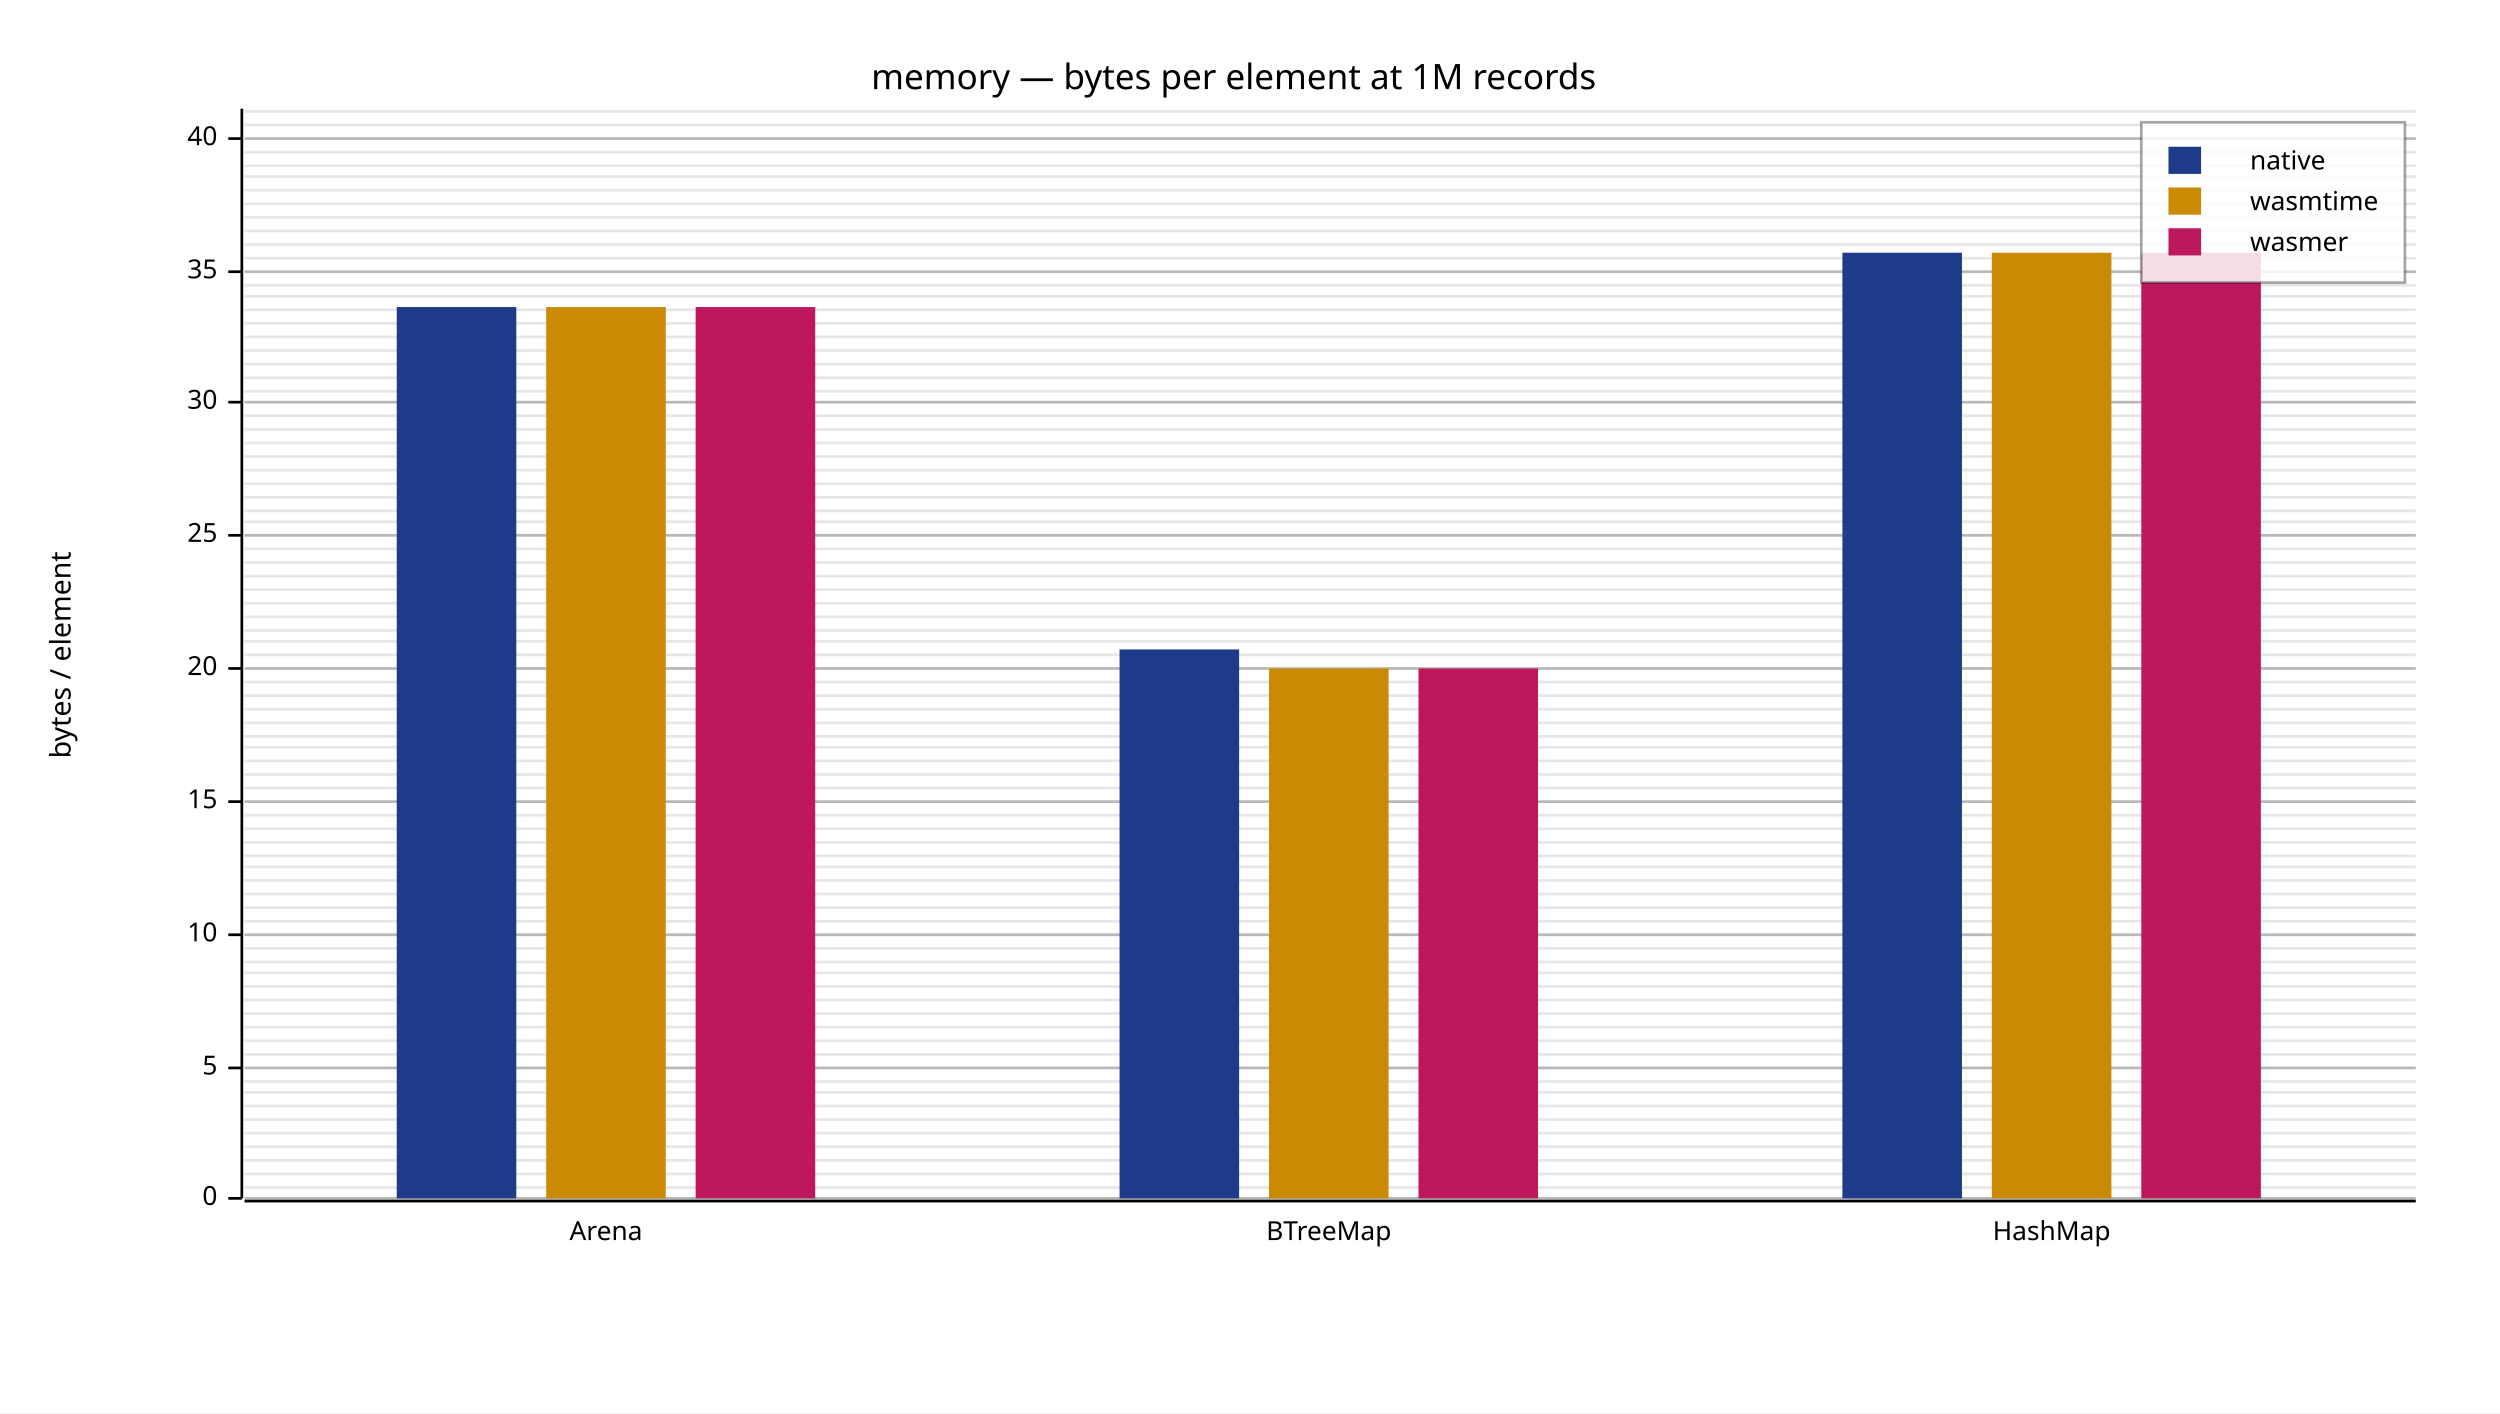
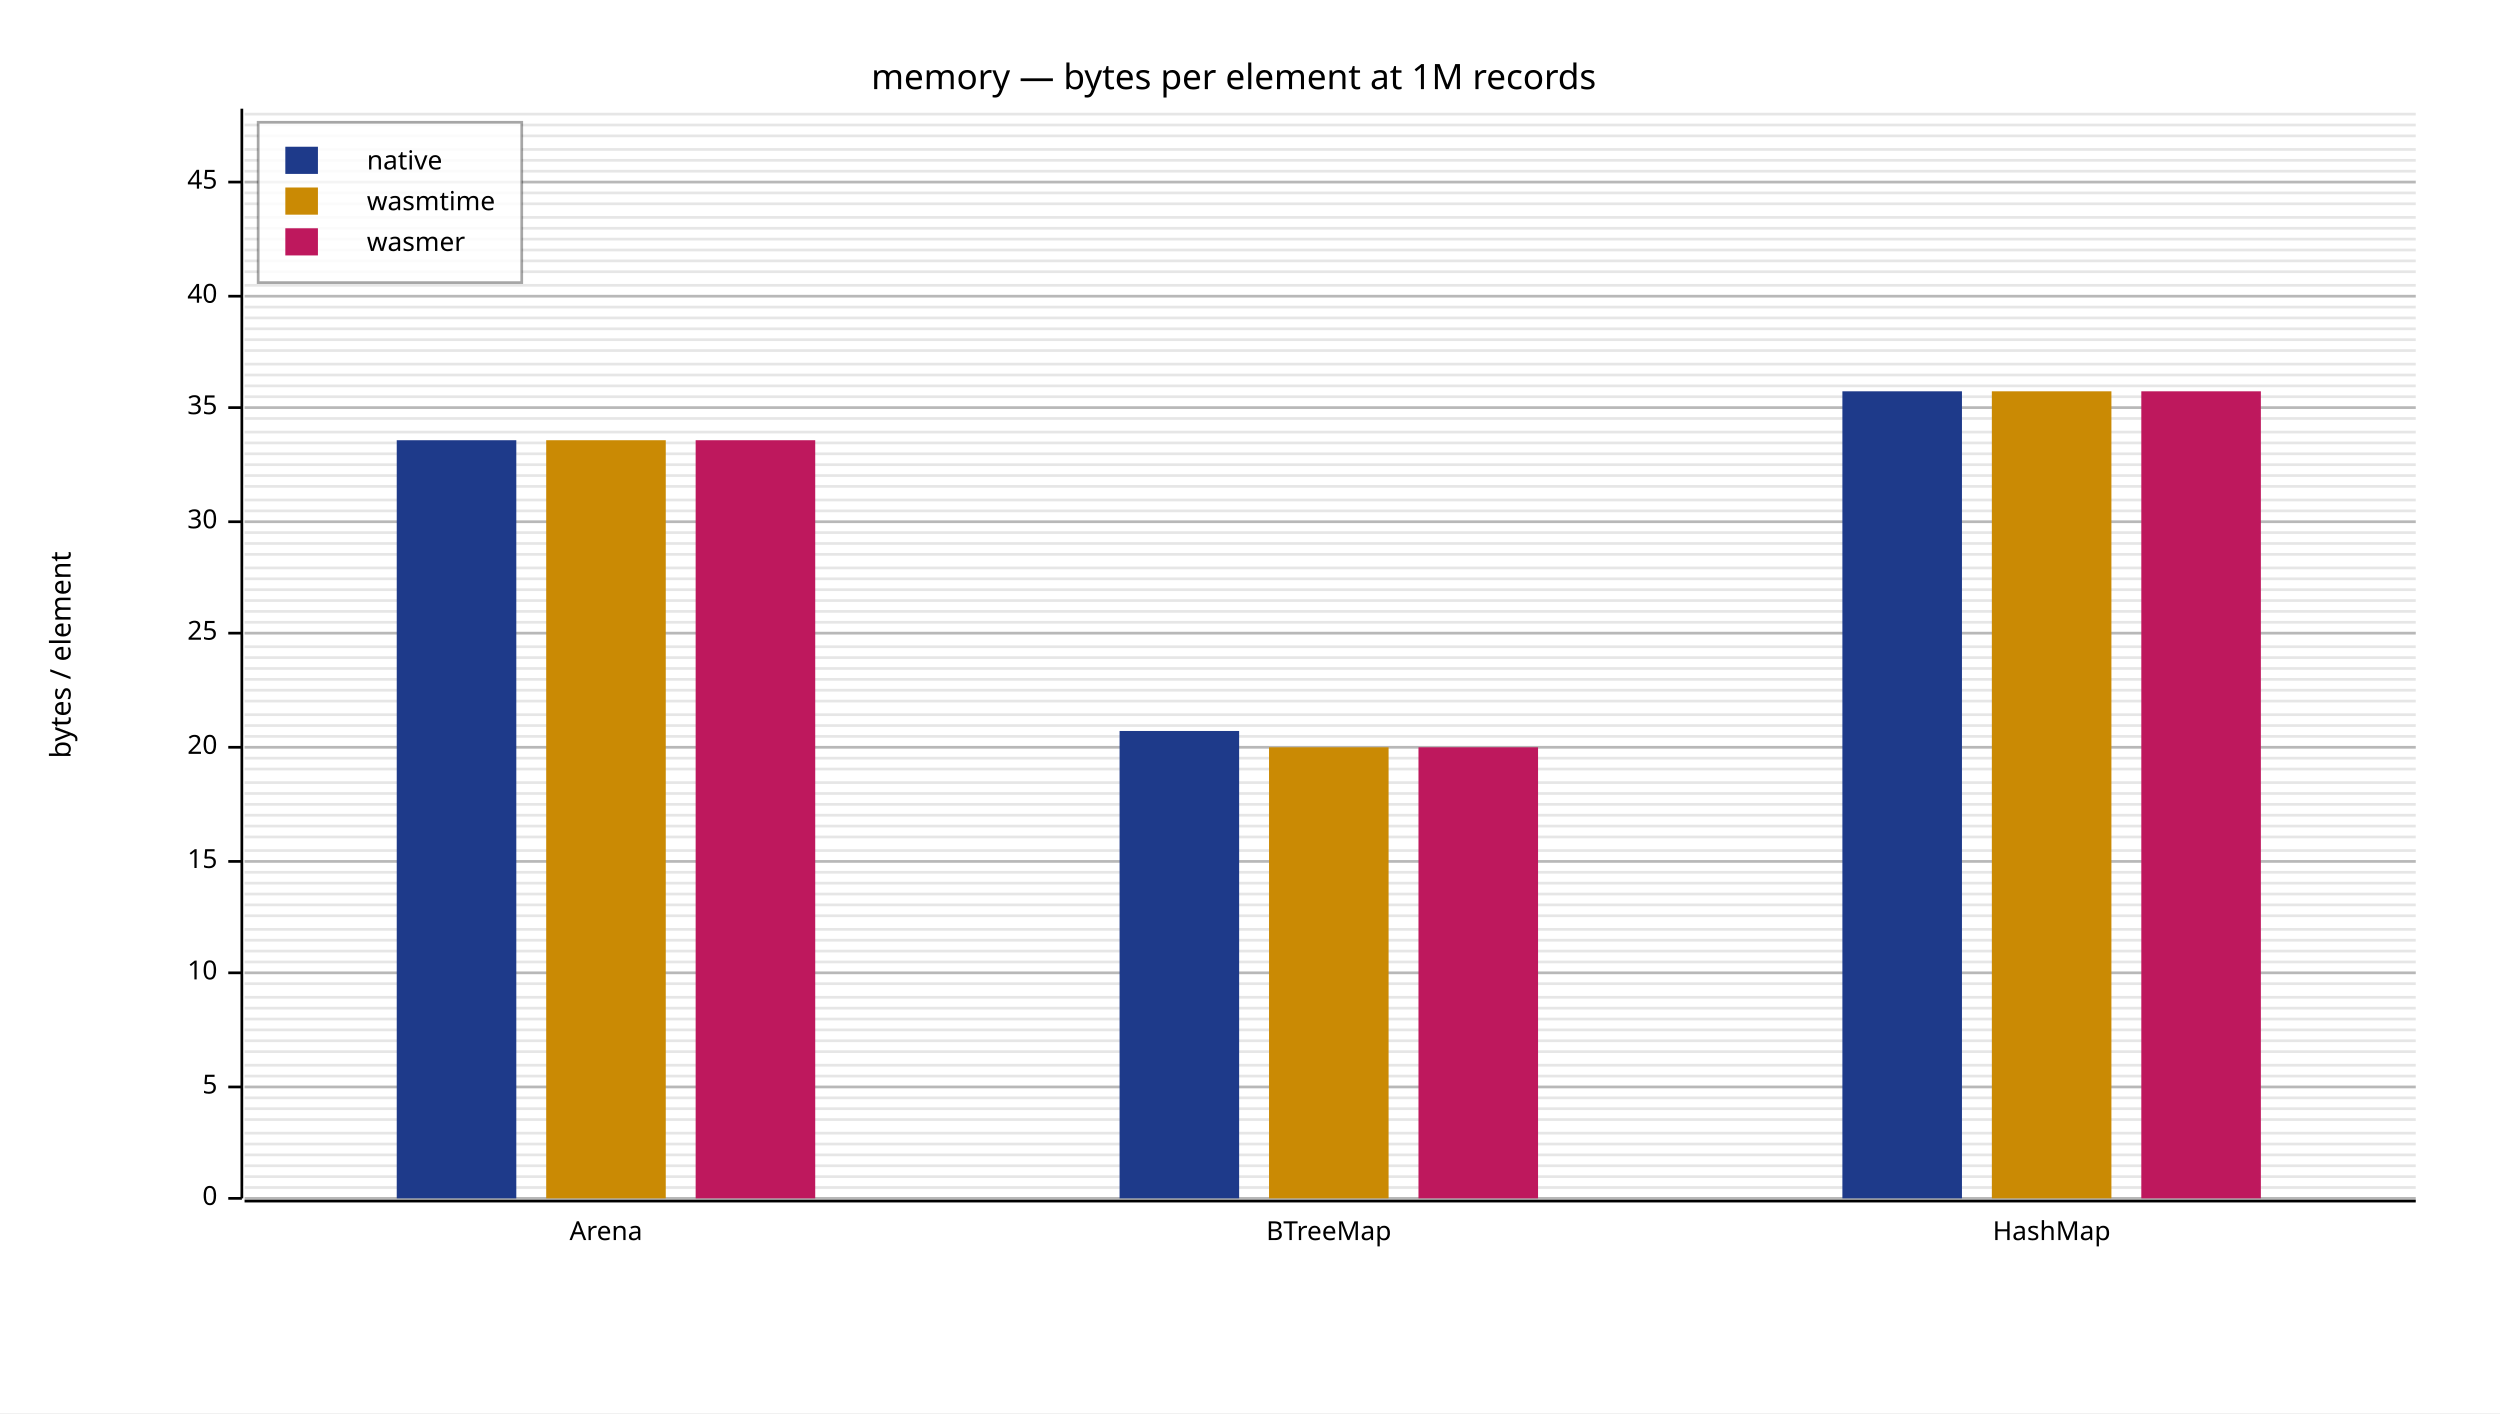
<svg xmlns="http://www.w3.org/2000/svg" width="920" height="520" viewBox="0 0 920 520">
  <rect x="0" y="0" width="920" height="520" opacity="1" fill="#FFFFFF" stroke="none" />
  <text x="454" y="23" dy="0.76em" text-anchor="middle" font-family="sans-serif" font-size="12.903" opacity="1" fill="#000000">
memory — bytes per element at 1M records
</text>
  <line opacity="0.1" stroke="#000000" stroke-width="1" x1="90" y1="441" x2="889" y2="441" />
  <line opacity="0.1" stroke="#000000" stroke-width="1" x1="90" y1="437" x2="889" y2="437" />
-   <line opacity="0.1" stroke="#000000" stroke-width="1" x1="90" y1="432" x2="889" y2="432" />
-   <line opacity="0.1" stroke="#000000" stroke-width="1" x1="90" y1="427" x2="889" y2="427" />
-   <line opacity="0.1" stroke="#000000" stroke-width="1" x1="90" y1="422" x2="889" y2="422" />
+   <line opacity="0.1" stroke="#000000" stroke-width="1" x1="90" y1="433" x2="889" y2="433" />
+   <line opacity="0.1" stroke="#000000" stroke-width="1" x1="90" y1="429" x2="889" y2="429" />
+   <line opacity="0.1" stroke="#000000" stroke-width="1" x1="90" y1="425" x2="889" y2="425" />
+   <line opacity="0.1" stroke="#000000" stroke-width="1" x1="90" y1="421" x2="889" y2="421" />
  <line opacity="0.1" stroke="#000000" stroke-width="1" x1="90" y1="417" x2="889" y2="417" />
  <line opacity="0.1" stroke="#000000" stroke-width="1" x1="90" y1="412" x2="889" y2="412" />
-   <line opacity="0.1" stroke="#000000" stroke-width="1" x1="90" y1="407" x2="889" y2="407" />
-   <line opacity="0.1" stroke="#000000" stroke-width="1" x1="90" y1="402" x2="889" y2="402" />
-   <line opacity="0.1" stroke="#000000" stroke-width="1" x1="90" y1="398" x2="889" y2="398" />
-   <line opacity="0.1" stroke="#000000" stroke-width="1" x1="90" y1="393" x2="889" y2="393" />
-   <line opacity="0.1" stroke="#000000" stroke-width="1" x1="90" y1="388" x2="889" y2="388" />
+   <line opacity="0.1" stroke="#000000" stroke-width="1" x1="90" y1="408" x2="889" y2="408" />
+   <line opacity="0.1" stroke="#000000" stroke-width="1" x1="90" y1="404" x2="889" y2="404" />
+   <line opacity="0.1" stroke="#000000" stroke-width="1" x1="90" y1="400" x2="889" y2="400" />
+   <line opacity="0.1" stroke="#000000" stroke-width="1" x1="90" y1="396" x2="889" y2="396" />
+   <line opacity="0.1" stroke="#000000" stroke-width="1" x1="90" y1="392" x2="889" y2="392" />
+   <line opacity="0.1" stroke="#000000" stroke-width="1" x1="90" y1="387" x2="889" y2="387" />
  <line opacity="0.1" stroke="#000000" stroke-width="1" x1="90" y1="383" x2="889" y2="383" />
-   <line opacity="0.1" stroke="#000000" stroke-width="1" x1="90" y1="378" x2="889" y2="378" />
-   <line opacity="0.1" stroke="#000000" stroke-width="1" x1="90" y1="373" x2="889" y2="373" />
-   <line opacity="0.1" stroke="#000000" stroke-width="1" x1="90" y1="368" x2="889" y2="368" />
-   <line opacity="0.1" stroke="#000000" stroke-width="1" x1="90" y1="363" x2="889" y2="363" />
+   <line opacity="0.1" stroke="#000000" stroke-width="1" x1="90" y1="379" x2="889" y2="379" />
+   <line opacity="0.1" stroke="#000000" stroke-width="1" x1="90" y1="375" x2="889" y2="375" />
+   <line opacity="0.1" stroke="#000000" stroke-width="1" x1="90" y1="371" x2="889" y2="371" />
+   <line opacity="0.1" stroke="#000000" stroke-width="1" x1="90" y1="367" x2="889" y2="367" />
+   <line opacity="0.1" stroke="#000000" stroke-width="1" x1="90" y1="362" x2="889" y2="362" />
  <line opacity="0.1" stroke="#000000" stroke-width="1" x1="90" y1="358" x2="889" y2="358" />
  <line opacity="0.1" stroke="#000000" stroke-width="1" x1="90" y1="354" x2="889" y2="354" />
-   <line opacity="0.1" stroke="#000000" stroke-width="1" x1="90" y1="349" x2="889" y2="349" />
-   <line opacity="0.1" stroke="#000000" stroke-width="1" x1="90" y1="344" x2="889" y2="344" />
-   <line opacity="0.1" stroke="#000000" stroke-width="1" x1="90" y1="339" x2="889" y2="339" />
-   <line opacity="0.1" stroke="#000000" stroke-width="1" x1="90" y1="334" x2="889" y2="334" />
+   <line opacity="0.1" stroke="#000000" stroke-width="1" x1="90" y1="350" x2="889" y2="350" />
+   <line opacity="0.1" stroke="#000000" stroke-width="1" x1="90" y1="346" x2="889" y2="346" />
+   <line opacity="0.1" stroke="#000000" stroke-width="1" x1="90" y1="342" x2="889" y2="342" />
+   <line opacity="0.1" stroke="#000000" stroke-width="1" x1="90" y1="337" x2="889" y2="337" />
+   <line opacity="0.1" stroke="#000000" stroke-width="1" x1="90" y1="333" x2="889" y2="333" />
  <line opacity="0.1" stroke="#000000" stroke-width="1" x1="90" y1="329" x2="889" y2="329" />
-   <line opacity="0.1" stroke="#000000" stroke-width="1" x1="90" y1="324" x2="889" y2="324" />
-   <line opacity="0.1" stroke="#000000" stroke-width="1" x1="90" y1="319" x2="889" y2="319" />
-   <line opacity="0.1" stroke="#000000" stroke-width="1" x1="90" y1="315" x2="889" y2="315" />
-   <line opacity="0.1" stroke="#000000" stroke-width="1" x1="90" y1="310" x2="889" y2="310" />
-   <line opacity="0.1" stroke="#000000" stroke-width="1" x1="90" y1="305" x2="889" y2="305" />
+   <line opacity="0.1" stroke="#000000" stroke-width="1" x1="90" y1="325" x2="889" y2="325" />
+   <line opacity="0.1" stroke="#000000" stroke-width="1" x1="90" y1="321" x2="889" y2="321" />
+   <line opacity="0.1" stroke="#000000" stroke-width="1" x1="90" y1="317" x2="889" y2="317" />
+   <line opacity="0.1" stroke="#000000" stroke-width="1" x1="90" y1="313" x2="889" y2="313" />
+   <line opacity="0.1" stroke="#000000" stroke-width="1" x1="90" y1="308" x2="889" y2="308" />
+   <line opacity="0.1" stroke="#000000" stroke-width="1" x1="90" y1="304" x2="889" y2="304" />
  <line opacity="0.1" stroke="#000000" stroke-width="1" x1="90" y1="300" x2="889" y2="300" />
-   <line opacity="0.1" stroke="#000000" stroke-width="1" x1="90" y1="295" x2="889" y2="295" />
-   <line opacity="0.1" stroke="#000000" stroke-width="1" x1="90" y1="290" x2="889" y2="290" />
-   <line opacity="0.1" stroke="#000000" stroke-width="1" x1="90" y1="285" x2="889" y2="285" />
-   <line opacity="0.1" stroke="#000000" stroke-width="1" x1="90" y1="280" x2="889" y2="280" />
+   <line opacity="0.1" stroke="#000000" stroke-width="1" x1="90" y1="296" x2="889" y2="296" />
+   <line opacity="0.1" stroke="#000000" stroke-width="1" x1="90" y1="292" x2="889" y2="292" />
+   <line opacity="0.1" stroke="#000000" stroke-width="1" x1="90" y1="288" x2="889" y2="288" />
+   <line opacity="0.1" stroke="#000000" stroke-width="1" x1="90" y1="283" x2="889" y2="283" />
+   <line opacity="0.1" stroke="#000000" stroke-width="1" x1="90" y1="279" x2="889" y2="279" />
  <line opacity="0.1" stroke="#000000" stroke-width="1" x1="90" y1="275" x2="889" y2="275" />
  <line opacity="0.1" stroke="#000000" stroke-width="1" x1="90" y1="271" x2="889" y2="271" />
-   <line opacity="0.1" stroke="#000000" stroke-width="1" x1="90" y1="266" x2="889" y2="266" />
-   <line opacity="0.1" stroke="#000000" stroke-width="1" x1="90" y1="261" x2="889" y2="261" />
-   <line opacity="0.1" stroke="#000000" stroke-width="1" x1="90" y1="256" x2="889" y2="256" />
-   <line opacity="0.1" stroke="#000000" stroke-width="1" x1="90" y1="251" x2="889" y2="251" />
+   <line opacity="0.1" stroke="#000000" stroke-width="1" x1="90" y1="267" x2="889" y2="267" />
+   <line opacity="0.1" stroke="#000000" stroke-width="1" x1="90" y1="263" x2="889" y2="263" />
+   <line opacity="0.1" stroke="#000000" stroke-width="1" x1="90" y1="258" x2="889" y2="258" />
+   <line opacity="0.1" stroke="#000000" stroke-width="1" x1="90" y1="254" x2="889" y2="254" />
+   <line opacity="0.1" stroke="#000000" stroke-width="1" x1="90" y1="250" x2="889" y2="250" />
  <line opacity="0.1" stroke="#000000" stroke-width="1" x1="90" y1="246" x2="889" y2="246" />
-   <line opacity="0.1" stroke="#000000" stroke-width="1" x1="90" y1="241" x2="889" y2="241" />
-   <line opacity="0.1" stroke="#000000" stroke-width="1" x1="90" y1="236" x2="889" y2="236" />
-   <line opacity="0.1" stroke="#000000" stroke-width="1" x1="90" y1="232" x2="889" y2="232" />
-   <line opacity="0.1" stroke="#000000" stroke-width="1" x1="90" y1="227" x2="889" y2="227" />
-   <line opacity="0.1" stroke="#000000" stroke-width="1" x1="90" y1="222" x2="889" y2="222" />
+   <line opacity="0.1" stroke="#000000" stroke-width="1" x1="90" y1="242" x2="889" y2="242" />
+   <line opacity="0.1" stroke="#000000" stroke-width="1" x1="90" y1="238" x2="889" y2="238" />
+   <line opacity="0.1" stroke="#000000" stroke-width="1" x1="90" y1="233" x2="889" y2="233" />
+   <line opacity="0.1" stroke="#000000" stroke-width="1" x1="90" y1="229" x2="889" y2="229" />
+   <line opacity="0.1" stroke="#000000" stroke-width="1" x1="90" y1="225" x2="889" y2="225" />
+   <line opacity="0.1" stroke="#000000" stroke-width="1" x1="90" y1="221" x2="889" y2="221" />
  <line opacity="0.1" stroke="#000000" stroke-width="1" x1="90" y1="217" x2="889" y2="217" />
-   <line opacity="0.1" stroke="#000000" stroke-width="1" x1="90" y1="212" x2="889" y2="212" />
-   <line opacity="0.1" stroke="#000000" stroke-width="1" x1="90" y1="207" x2="889" y2="207" />
-   <line opacity="0.1" stroke="#000000" stroke-width="1" x1="90" y1="202" x2="889" y2="202" />
-   <line opacity="0.1" stroke="#000000" stroke-width="1" x1="90" y1="197" x2="889" y2="197" />
+   <line opacity="0.1" stroke="#000000" stroke-width="1" x1="90" y1="213" x2="889" y2="213" />
+   <line opacity="0.1" stroke="#000000" stroke-width="1" x1="90" y1="209" x2="889" y2="209" />
+   <line opacity="0.1" stroke="#000000" stroke-width="1" x1="90" y1="204" x2="889" y2="204" />
+   <line opacity="0.1" stroke="#000000" stroke-width="1" x1="90" y1="200" x2="889" y2="200" />
+   <line opacity="0.1" stroke="#000000" stroke-width="1" x1="90" y1="196" x2="889" y2="196" />
  <line opacity="0.1" stroke="#000000" stroke-width="1" x1="90" y1="192" x2="889" y2="192" />
  <line opacity="0.1" stroke="#000000" stroke-width="1" x1="90" y1="188" x2="889" y2="188" />
-   <line opacity="0.1" stroke="#000000" stroke-width="1" x1="90" y1="183" x2="889" y2="183" />
-   <line opacity="0.1" stroke="#000000" stroke-width="1" x1="90" y1="178" x2="889" y2="178" />
-   <line opacity="0.1" stroke="#000000" stroke-width="1" x1="90" y1="173" x2="889" y2="173" />
-   <line opacity="0.1" stroke="#000000" stroke-width="1" x1="90" y1="168" x2="889" y2="168" />
+   <line opacity="0.1" stroke="#000000" stroke-width="1" x1="90" y1="184" x2="889" y2="184" />
+   <line opacity="0.1" stroke="#000000" stroke-width="1" x1="90" y1="179" x2="889" y2="179" />
+   <line opacity="0.1" stroke="#000000" stroke-width="1" x1="90" y1="175" x2="889" y2="175" />
+   <line opacity="0.1" stroke="#000000" stroke-width="1" x1="90" y1="171" x2="889" y2="171" />
+   <line opacity="0.1" stroke="#000000" stroke-width="1" x1="90" y1="167" x2="889" y2="167" />
  <line opacity="0.1" stroke="#000000" stroke-width="1" x1="90" y1="163" x2="889" y2="163" />
-   <line opacity="0.1" stroke="#000000" stroke-width="1" x1="90" y1="158" x2="889" y2="158" />
-   <line opacity="0.1" stroke="#000000" stroke-width="1" x1="90" y1="153" x2="889" y2="153" />
-   <line opacity="0.1" stroke="#000000" stroke-width="1" x1="90" y1="148" x2="889" y2="148" />
-   <line opacity="0.1" stroke="#000000" stroke-width="1" x1="90" y1="144" x2="889" y2="144" />
-   <line opacity="0.1" stroke="#000000" stroke-width="1" x1="90" y1="139" x2="889" y2="139" />
+   <line opacity="0.1" stroke="#000000" stroke-width="1" x1="90" y1="159" x2="889" y2="159" />
+   <line opacity="0.1" stroke="#000000" stroke-width="1" x1="90" y1="154" x2="889" y2="154" />
+   <line opacity="0.1" stroke="#000000" stroke-width="1" x1="90" y1="150" x2="889" y2="150" />
+   <line opacity="0.1" stroke="#000000" stroke-width="1" x1="90" y1="146" x2="889" y2="146" />
+   <line opacity="0.1" stroke="#000000" stroke-width="1" x1="90" y1="142" x2="889" y2="142" />
+   <line opacity="0.1" stroke="#000000" stroke-width="1" x1="90" y1="138" x2="889" y2="138" />
  <line opacity="0.1" stroke="#000000" stroke-width="1" x1="90" y1="134" x2="889" y2="134" />
  <line opacity="0.1" stroke="#000000" stroke-width="1" x1="90" y1="129" x2="889" y2="129" />
-   <line opacity="0.1" stroke="#000000" stroke-width="1" x1="90" y1="124" x2="889" y2="124" />
-   <line opacity="0.1" stroke="#000000" stroke-width="1" x1="90" y1="119" x2="889" y2="119" />
-   <line opacity="0.1" stroke="#000000" stroke-width="1" x1="90" y1="114" x2="889" y2="114" />
+   <line opacity="0.1" stroke="#000000" stroke-width="1" x1="90" y1="125" x2="889" y2="125" />
+   <line opacity="0.1" stroke="#000000" stroke-width="1" x1="90" y1="121" x2="889" y2="121" />
+   <line opacity="0.1" stroke="#000000" stroke-width="1" x1="90" y1="117" x2="889" y2="117" />
+   <line opacity="0.1" stroke="#000000" stroke-width="1" x1="90" y1="113" x2="889" y2="113" />
  <line opacity="0.1" stroke="#000000" stroke-width="1" x1="90" y1="109" x2="889" y2="109" />
  <line opacity="0.1" stroke="#000000" stroke-width="1" x1="90" y1="105" x2="889" y2="105" />
  <line opacity="0.1" stroke="#000000" stroke-width="1" x1="90" y1="100" x2="889" y2="100" />
-   <line opacity="0.1" stroke="#000000" stroke-width="1" x1="90" y1="95" x2="889" y2="95" />
-   <line opacity="0.1" stroke="#000000" stroke-width="1" x1="90" y1="90" x2="889" y2="90" />
-   <line opacity="0.1" stroke="#000000" stroke-width="1" x1="90" y1="85" x2="889" y2="85" />
+   <line opacity="0.1" stroke="#000000" stroke-width="1" x1="90" y1="96" x2="889" y2="96" />
+   <line opacity="0.1" stroke="#000000" stroke-width="1" x1="90" y1="92" x2="889" y2="92" />
+   <line opacity="0.1" stroke="#000000" stroke-width="1" x1="90" y1="88" x2="889" y2="88" />
+   <line opacity="0.1" stroke="#000000" stroke-width="1" x1="90" y1="84" x2="889" y2="84" />
  <line opacity="0.1" stroke="#000000" stroke-width="1" x1="90" y1="80" x2="889" y2="80" />
  <line opacity="0.1" stroke="#000000" stroke-width="1" x1="90" y1="75" x2="889" y2="75" />
-   <line opacity="0.1" stroke="#000000" stroke-width="1" x1="90" y1="70" x2="889" y2="70" />
-   <line opacity="0.1" stroke="#000000" stroke-width="1" x1="90" y1="65" x2="889" y2="65" />
-   <line opacity="0.1" stroke="#000000" stroke-width="1" x1="90" y1="61" x2="889" y2="61" />
-   <line opacity="0.1" stroke="#000000" stroke-width="1" x1="90" y1="56" x2="889" y2="56" />
-   <line opacity="0.1" stroke="#000000" stroke-width="1" x1="90" y1="51" x2="889" y2="51" />
+   <line opacity="0.1" stroke="#000000" stroke-width="1" x1="90" y1="71" x2="889" y2="71" />
+   <line opacity="0.1" stroke="#000000" stroke-width="1" x1="90" y1="67" x2="889" y2="67" />
+   <line opacity="0.1" stroke="#000000" stroke-width="1" x1="90" y1="63" x2="889" y2="63" />
+   <line opacity="0.1" stroke="#000000" stroke-width="1" x1="90" y1="59" x2="889" y2="59" />
+   <line opacity="0.1" stroke="#000000" stroke-width="1" x1="90" y1="55" x2="889" y2="55" />
+   <line opacity="0.1" stroke="#000000" stroke-width="1" x1="90" y1="50" x2="889" y2="50" />
  <line opacity="0.1" stroke="#000000" stroke-width="1" x1="90" y1="46" x2="889" y2="46" />
-   <line opacity="0.1" stroke="#000000" stroke-width="1" x1="90" y1="41" x2="889" y2="41" />
+   <line opacity="0.1" stroke="#000000" stroke-width="1" x1="90" y1="42" x2="889" y2="42" />
  <text x="18" y="241" dy="0.76em" text-anchor="middle" font-family="sans-serif" font-size="10.484" opacity="1" fill="#000000" transform="rotate(270, 18, 241)">
bytes / element
</text>
  <line opacity="0.2" stroke="#000000" stroke-width="1" x1="90" y1="441" x2="889" y2="441" />
-   <line opacity="0.2" stroke="#000000" stroke-width="1" x1="90" y1="393" x2="889" y2="393" />
-   <line opacity="0.2" stroke="#000000" stroke-width="1" x1="90" y1="344" x2="889" y2="344" />
-   <line opacity="0.2" stroke="#000000" stroke-width="1" x1="90" y1="295" x2="889" y2="295" />
-   <line opacity="0.2" stroke="#000000" stroke-width="1" x1="90" y1="246" x2="889" y2="246" />
-   <line opacity="0.2" stroke="#000000" stroke-width="1" x1="90" y1="197" x2="889" y2="197" />
-   <line opacity="0.2" stroke="#000000" stroke-width="1" x1="90" y1="148" x2="889" y2="148" />
-   <line opacity="0.2" stroke="#000000" stroke-width="1" x1="90" y1="100" x2="889" y2="100" />
-   <line opacity="0.2" stroke="#000000" stroke-width="1" x1="90" y1="51" x2="889" y2="51" />
+   <line opacity="0.2" stroke="#000000" stroke-width="1" x1="90" y1="400" x2="889" y2="400" />
+   <line opacity="0.2" stroke="#000000" stroke-width="1" x1="90" y1="358" x2="889" y2="358" />
+   <line opacity="0.2" stroke="#000000" stroke-width="1" x1="90" y1="317" x2="889" y2="317" />
+   <line opacity="0.2" stroke="#000000" stroke-width="1" x1="90" y1="275" x2="889" y2="275" />
+   <line opacity="0.2" stroke="#000000" stroke-width="1" x1="90" y1="233" x2="889" y2="233" />
+   <line opacity="0.2" stroke="#000000" stroke-width="1" x1="90" y1="192" x2="889" y2="192" />
+   <line opacity="0.2" stroke="#000000" stroke-width="1" x1="90" y1="150" x2="889" y2="150" />
+   <line opacity="0.2" stroke="#000000" stroke-width="1" x1="90" y1="109" x2="889" y2="109" />
+   <line opacity="0.2" stroke="#000000" stroke-width="1" x1="90" y1="67" x2="889" y2="67" />
  <polyline fill="none" opacity="1" stroke="#000000" stroke-width="1" points="89,40 89,441 " />
  <text x="80" y="441" dy="0.5ex" text-anchor="end" font-family="sans-serif" font-size="9.677" opacity="1" fill="#000000">
0
</text>
  <polyline fill="none" opacity="1" stroke="#000000" stroke-width="1" points="84,441 89,441 " />
-   <text x="80" y="393" dy="0.5ex" text-anchor="end" font-family="sans-serif" font-size="9.677" opacity="1" fill="#000000">
+   <text x="80" y="400" dy="0.5ex" text-anchor="end" font-family="sans-serif" font-size="9.677" opacity="1" fill="#000000">
5
</text>
-   <polyline fill="none" opacity="1" stroke="#000000" stroke-width="1" points="84,393 89,393 " />
-   <text x="80" y="344" dy="0.5ex" text-anchor="end" font-family="sans-serif" font-size="9.677" opacity="1" fill="#000000">
+   <polyline fill="none" opacity="1" stroke="#000000" stroke-width="1" points="84,400 89,400 " />
+   <text x="80" y="358" dy="0.5ex" text-anchor="end" font-family="sans-serif" font-size="9.677" opacity="1" fill="#000000">
10
</text>
-   <polyline fill="none" opacity="1" stroke="#000000" stroke-width="1" points="84,344 89,344 " />
-   <text x="80" y="295" dy="0.5ex" text-anchor="end" font-family="sans-serif" font-size="9.677" opacity="1" fill="#000000">
+   <polyline fill="none" opacity="1" stroke="#000000" stroke-width="1" points="84,358 89,358 " />
+   <text x="80" y="317" dy="0.5ex" text-anchor="end" font-family="sans-serif" font-size="9.677" opacity="1" fill="#000000">
15
</text>
-   <polyline fill="none" opacity="1" stroke="#000000" stroke-width="1" points="84,295 89,295 " />
-   <text x="80" y="246" dy="0.5ex" text-anchor="end" font-family="sans-serif" font-size="9.677" opacity="1" fill="#000000">
+   <polyline fill="none" opacity="1" stroke="#000000" stroke-width="1" points="84,317 89,317 " />
+   <text x="80" y="275" dy="0.5ex" text-anchor="end" font-family="sans-serif" font-size="9.677" opacity="1" fill="#000000">
20
</text>
-   <polyline fill="none" opacity="1" stroke="#000000" stroke-width="1" points="84,246 89,246 " />
-   <text x="80" y="197" dy="0.5ex" text-anchor="end" font-family="sans-serif" font-size="9.677" opacity="1" fill="#000000">
+   <polyline fill="none" opacity="1" stroke="#000000" stroke-width="1" points="84,275 89,275 " />
+   <text x="80" y="233" dy="0.5ex" text-anchor="end" font-family="sans-serif" font-size="9.677" opacity="1" fill="#000000">
25
</text>
-   <polyline fill="none" opacity="1" stroke="#000000" stroke-width="1" points="84,197 89,197 " />
-   <text x="80" y="148" dy="0.5ex" text-anchor="end" font-family="sans-serif" font-size="9.677" opacity="1" fill="#000000">
+   <polyline fill="none" opacity="1" stroke="#000000" stroke-width="1" points="84,233 89,233 " />
+   <text x="80" y="192" dy="0.5ex" text-anchor="end" font-family="sans-serif" font-size="9.677" opacity="1" fill="#000000">
30
</text>
-   <polyline fill="none" opacity="1" stroke="#000000" stroke-width="1" points="84,148 89,148 " />
-   <text x="80" y="100" dy="0.5ex" text-anchor="end" font-family="sans-serif" font-size="9.677" opacity="1" fill="#000000">
+   <polyline fill="none" opacity="1" stroke="#000000" stroke-width="1" points="84,192 89,192 " />
+   <text x="80" y="150" dy="0.5ex" text-anchor="end" font-family="sans-serif" font-size="9.677" opacity="1" fill="#000000">
35
</text>
-   <polyline fill="none" opacity="1" stroke="#000000" stroke-width="1" points="84,100 89,100 " />
-   <text x="80" y="51" dy="0.5ex" text-anchor="end" font-family="sans-serif" font-size="9.677" opacity="1" fill="#000000">
+   <polyline fill="none" opacity="1" stroke="#000000" stroke-width="1" points="84,150 89,150 " />
+   <text x="80" y="109" dy="0.5ex" text-anchor="end" font-family="sans-serif" font-size="9.677" opacity="1" fill="#000000">
40
</text>
-   <polyline fill="none" opacity="1" stroke="#000000" stroke-width="1" points="84,51 89,51 " />
+   <polyline fill="none" opacity="1" stroke="#000000" stroke-width="1" points="84,109 89,109 " />
+   <text x="80" y="67" dy="0.5ex" text-anchor="end" font-family="sans-serif" font-size="9.677" opacity="1" fill="#000000">
+ 45
+ </text>
+   <polyline fill="none" opacity="1" stroke="#000000" stroke-width="1" points="84,67 89,67 " />
  <polyline fill="none" opacity="1" stroke="#000000" stroke-width="1" points="90,442 889,442 " />
-   <rect x="146" y="113" width="44" height="328" opacity="1" fill="#1E3A8A" stroke="none" />
-   <rect x="412" y="239" width="44" height="202" opacity="1" fill="#1E3A8A" stroke="none" />
-   <rect x="678" y="93" width="44" height="348" opacity="1" fill="#1E3A8A" stroke="none" />
-   <rect x="201" y="113" width="44" height="328" opacity="1" fill="#CA8A04" stroke="none" />
-   <rect x="467" y="246" width="44" height="195" opacity="1" fill="#CA8A04" stroke="none" />
-   <rect x="733" y="93" width="44" height="348" opacity="1" fill="#CA8A04" stroke="none" />
-   <rect x="256" y="113" width="44" height="328" opacity="1" fill="#BE185D" stroke="none" />
-   <rect x="522" y="246" width="44" height="195" opacity="1" fill="#BE185D" stroke="none" />
-   <rect x="788" y="93" width="44" height="348" opacity="1" fill="#BE185D" stroke="none" />
-   <rect x="788" y="45" width="97" height="59" opacity="0.85" fill="#FFFFFF" stroke="none" />
-   <rect x="788" y="45" width="97" height="59" opacity="0.35" fill="none" stroke="#000000" />
-   <text x="828" y="55" dy="0.76em" text-anchor="start" font-family="sans-serif" font-size="9.677" opacity="1" fill="#000000">
+   <rect x="146" y="162" width="44" height="279" opacity="1" fill="#1E3A8A" stroke="none" />
+   <rect x="412" y="269" width="44" height="172" opacity="1" fill="#1E3A8A" stroke="none" />
+   <rect x="678" y="144" width="44" height="297" opacity="1" fill="#1E3A8A" stroke="none" />
+   <rect x="201" y="162" width="44" height="279" opacity="1" fill="#CA8A04" stroke="none" />
+   <rect x="467" y="275" width="44" height="166" opacity="1" fill="#CA8A04" stroke="none" />
+   <rect x="733" y="144" width="44" height="297" opacity="1" fill="#CA8A04" stroke="none" />
+   <rect x="256" y="162" width="44" height="279" opacity="1" fill="#BE185D" stroke="none" />
+   <rect x="522" y="275" width="44" height="166" opacity="1" fill="#BE185D" stroke="none" />
+   <rect x="788" y="144" width="44" height="297" opacity="1" fill="#BE185D" stroke="none" />
+   <rect x="95" y="45" width="97" height="59" opacity="0.85" fill="#FFFFFF" stroke="none" />
+   <rect x="95" y="45" width="97" height="59" opacity="0.35" fill="none" stroke="#000000" />
+   <text x="135" y="55" dy="0.76em" text-anchor="start" font-family="sans-serif" font-size="9.677" opacity="1" fill="#000000">
native
</text>
-   <text x="828" y="70" dy="0.76em" text-anchor="start" font-family="sans-serif" font-size="9.677" opacity="1" fill="#000000">
+   <text x="135" y="70" dy="0.76em" text-anchor="start" font-family="sans-serif" font-size="9.677" opacity="1" fill="#000000">
wasmtime
</text>
-   <text x="828" y="85" dy="0.76em" text-anchor="start" font-family="sans-serif" font-size="9.677" opacity="1" fill="#000000">
+   <text x="135" y="85" dy="0.76em" text-anchor="start" font-family="sans-serif" font-size="9.677" opacity="1" fill="#000000">
wasmer
</text>
-   <rect x="798" y="54" width="12" height="10" opacity="1" fill="#1E3A8A" stroke="none" />
-   <rect x="798" y="69" width="12" height="10" opacity="1" fill="#CA8A04" stroke="none" />
-   <rect x="798" y="84" width="12" height="10" opacity="1" fill="#BE185D" stroke="none" />
+   <rect x="105" y="54" width="12" height="10" opacity="1" fill="#1E3A8A" stroke="none" />
+   <rect x="105" y="69" width="12" height="10" opacity="1" fill="#CA8A04" stroke="none" />
+   <rect x="105" y="84" width="12" height="10" opacity="1" fill="#BE185D" stroke="none" />
  <text x="223" y="449" dy="0.76em" text-anchor="middle" font-family="sans-serif" font-size="9.677" opacity="1" fill="#000000">
Arena
</text>
  <text x="489" y="449" dy="0.76em" text-anchor="middle" font-family="sans-serif" font-size="9.677" opacity="1" fill="#000000">
BTreeMap
</text>
  <text x="755" y="449" dy="0.76em" text-anchor="middle" font-family="sans-serif" font-size="9.677" opacity="1" fill="#000000">
HashMap
</text>
</svg>
